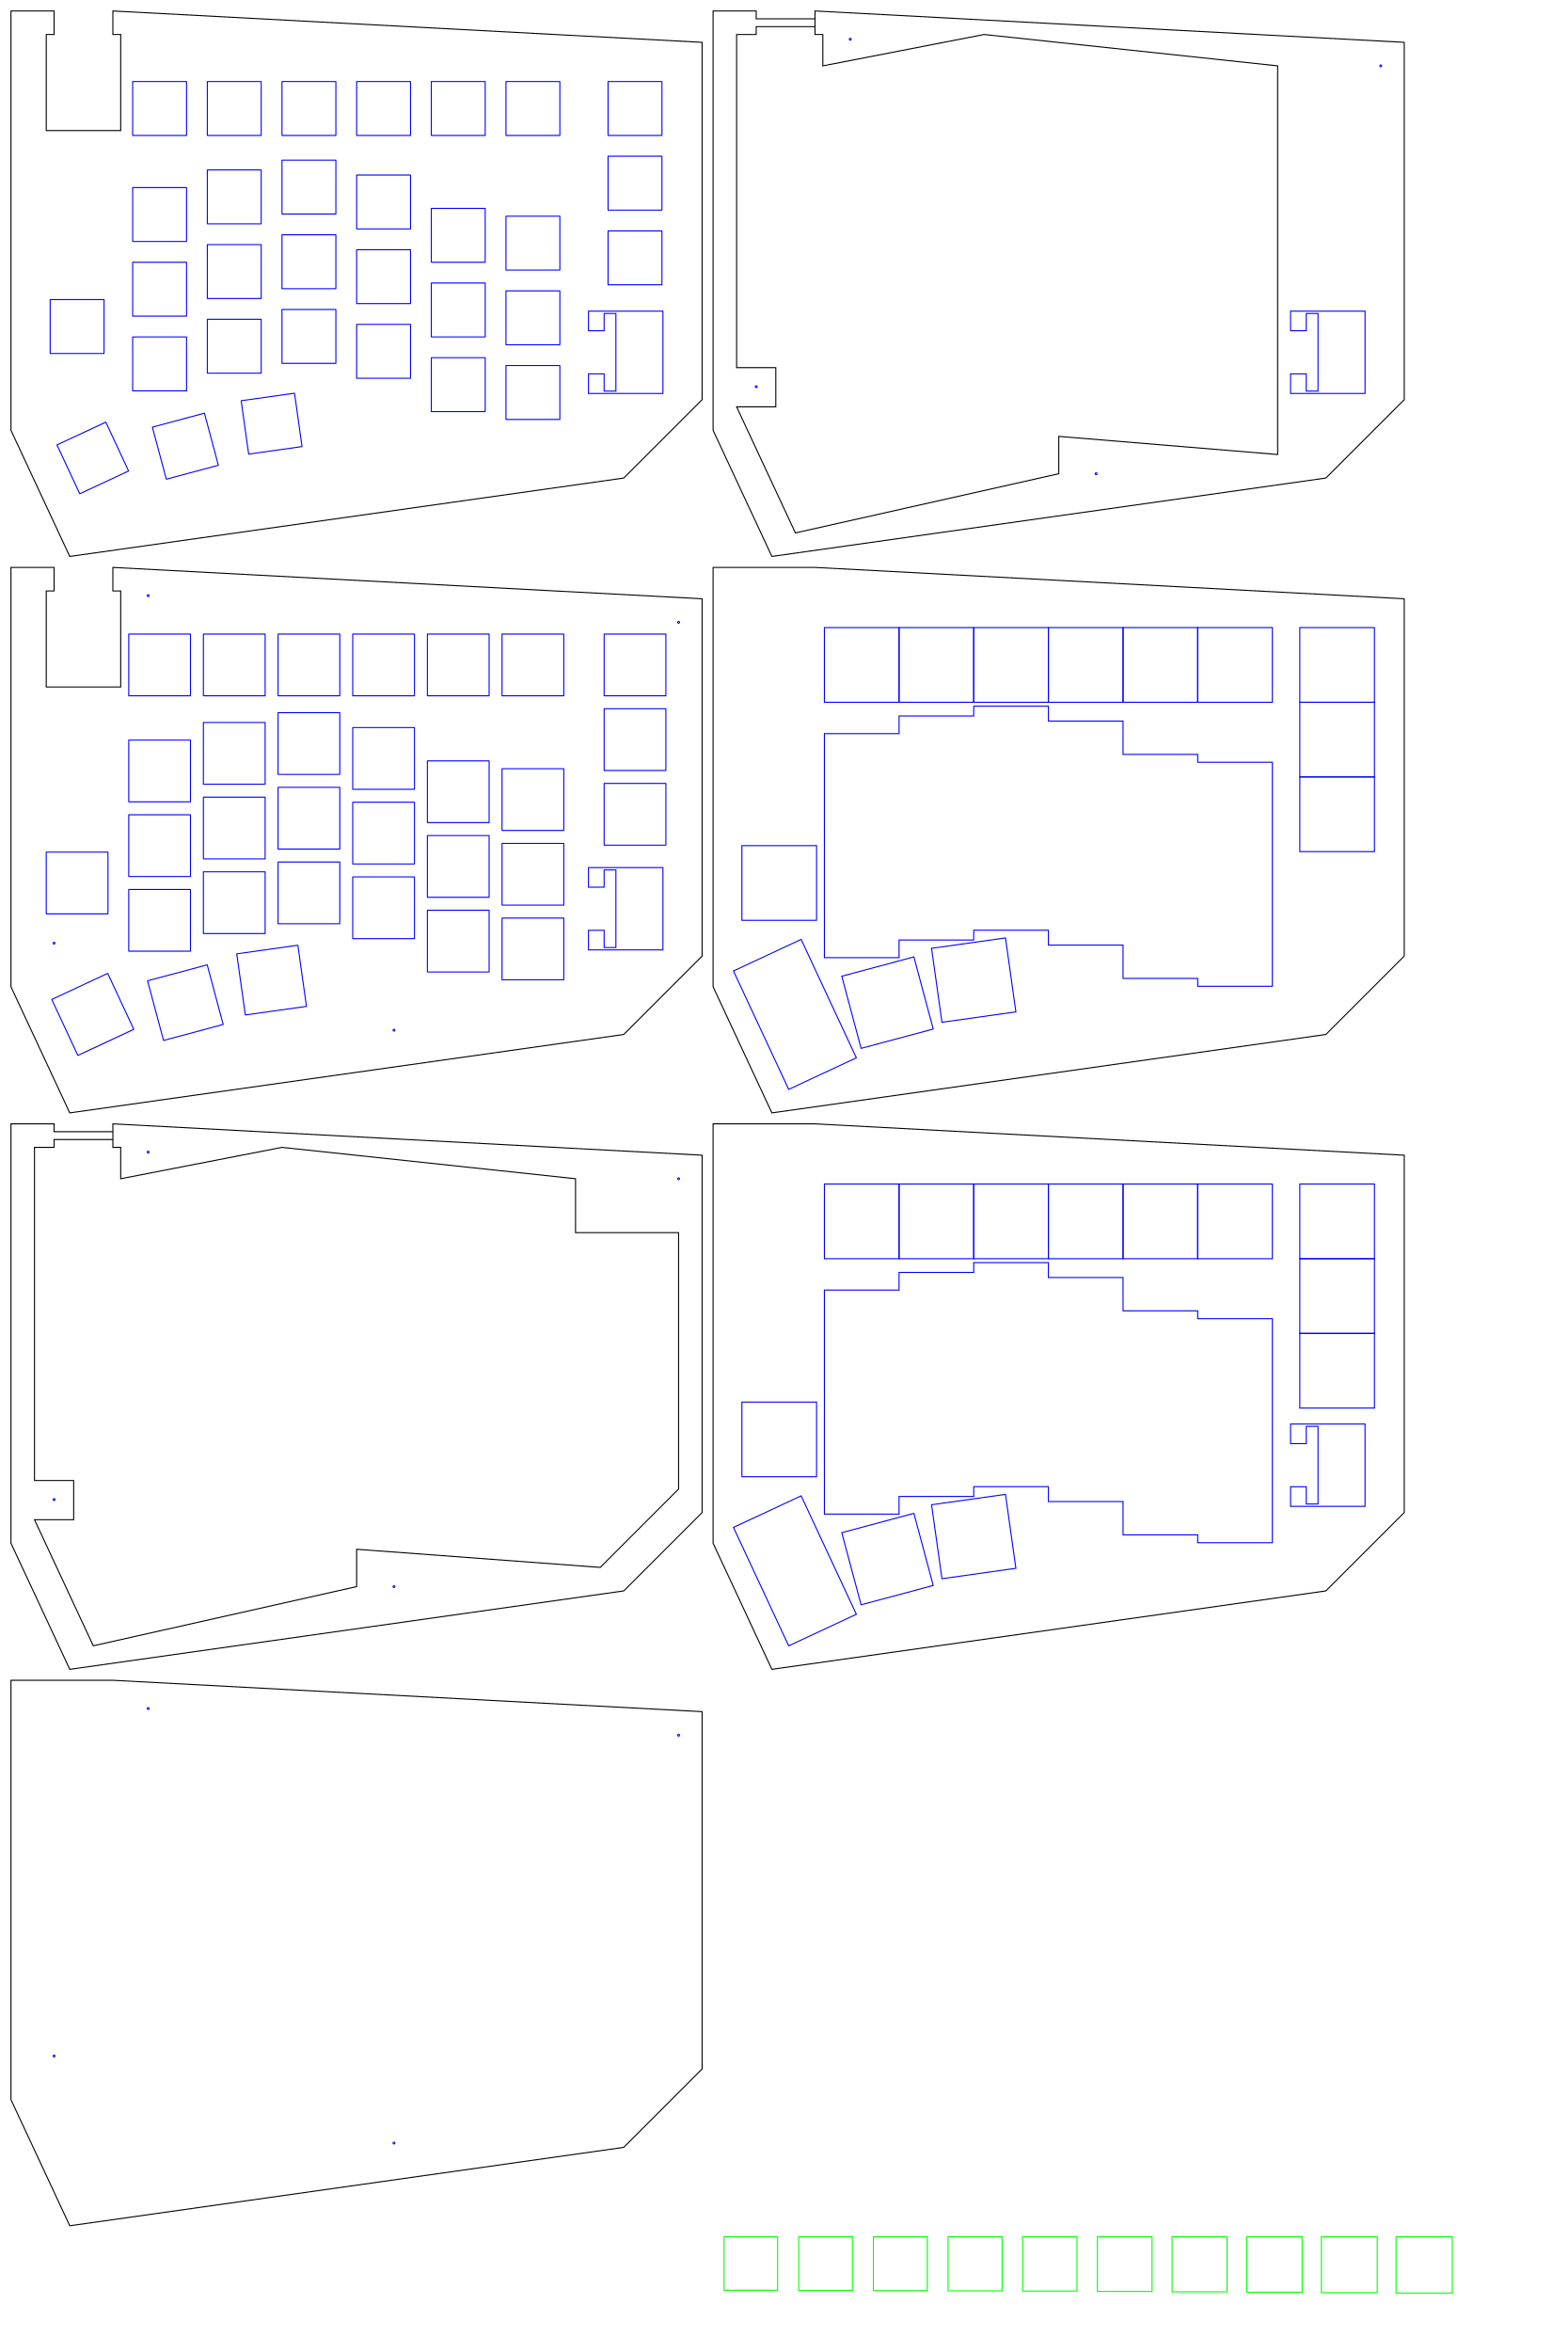
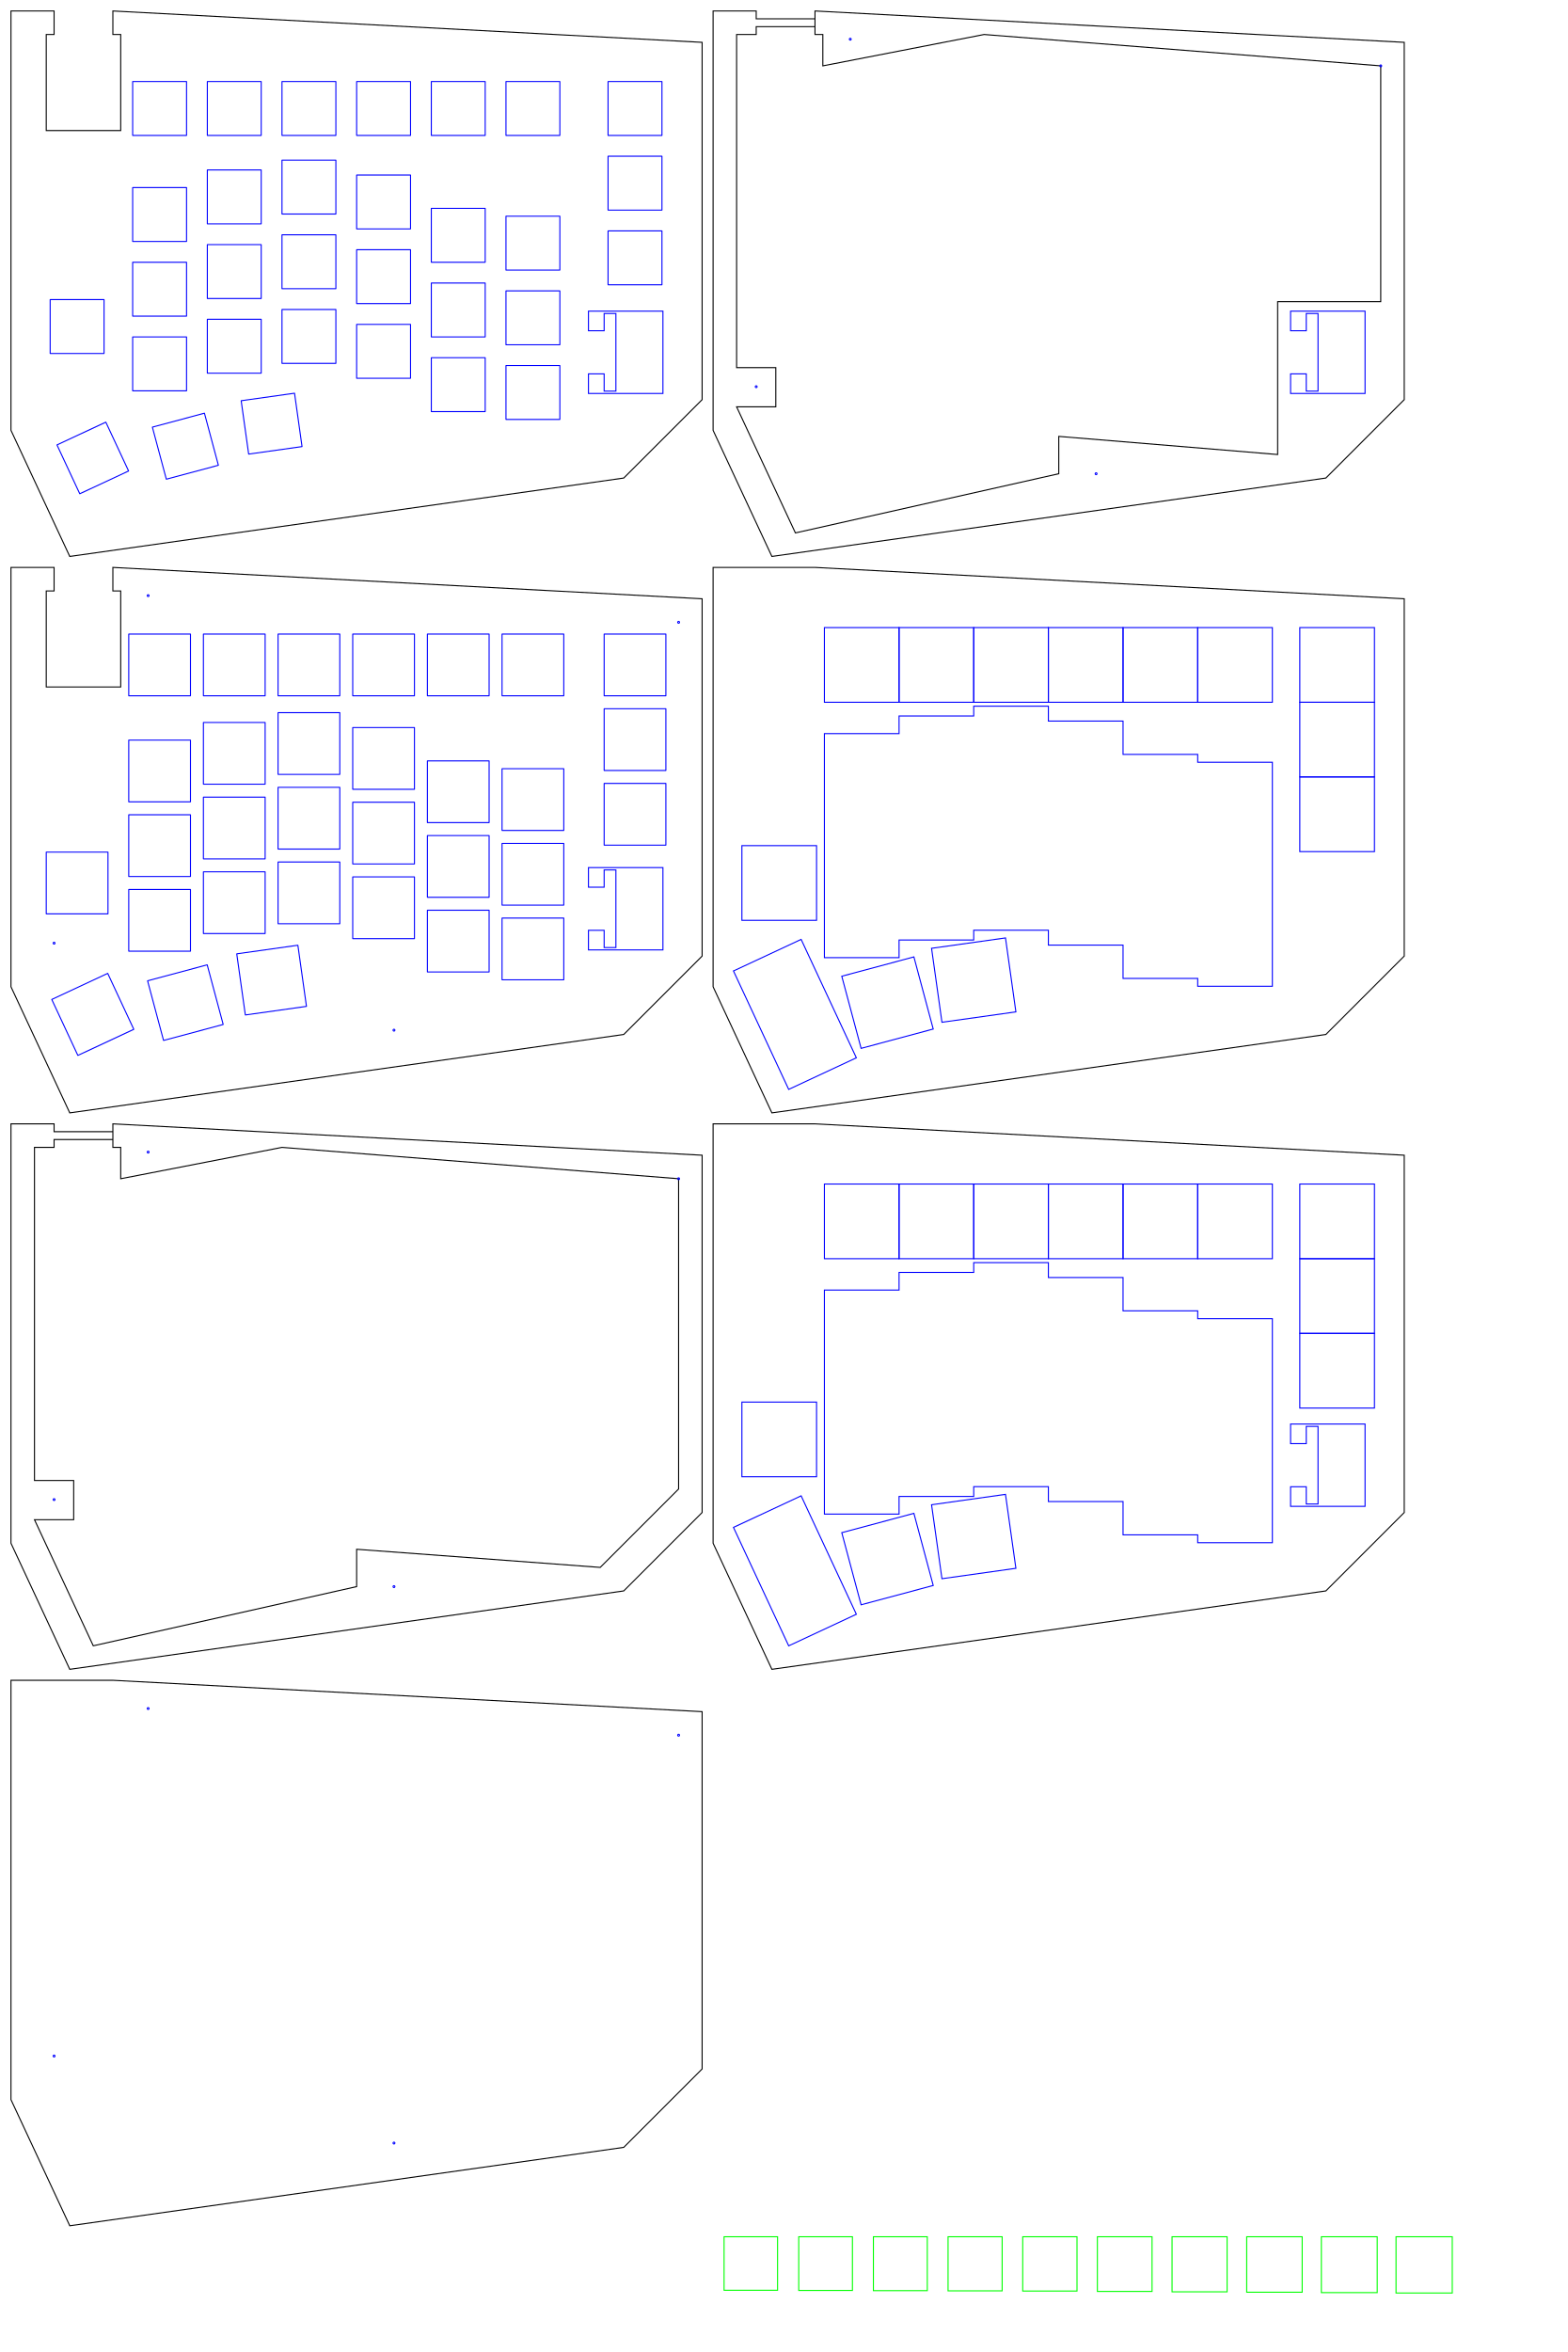
<svg xmlns="http://www.w3.org/2000/svg" baseProfile="full" height="600mm" version="1.1" width="400mm">
  <defs />
  <rect fill="none" height="13.75mm" rx="0.01mm" ry="0.01mm" stroke="#0000ff" width="13.75mm" x="33.85mm" y="47.85mm" />
  <rect fill="none" height="13.75mm" rx="0.01mm" ry="0.01mm" stroke="#0000ff" width="13.75mm" x="33.85mm" y="66.9mm" />
  <rect fill="none" height="13.75mm" rx="0.01mm" ry="0.01mm" stroke="#0000ff" width="13.75mm" x="33.85mm" y="85.95mm" />
  <rect fill="none" height="13.75mm" rx="0.01mm" ry="0.01mm" stroke="#0000ff" width="13.75mm" x="52.9mm" y="43.35mm" />
  <rect fill="none" height="13.75mm" rx="0.01mm" ry="0.01mm" stroke="#0000ff" width="13.75mm" x="52.9mm" y="62.4mm" />
  <rect fill="none" height="13.75mm" rx="0.01mm" ry="0.01mm" stroke="#0000ff" width="13.75mm" x="52.9mm" y="81.45mm" />
  <rect fill="none" height="13.75mm" rx="0.01mm" ry="0.01mm" stroke="#0000ff" width="13.75mm" x="71.95mm" y="40.85mm" />
  <rect fill="none" height="13.75mm" rx="0.01mm" ry="0.01mm" stroke="#0000ff" width="13.75mm" x="71.95mm" y="59.9mm" />
  <rect fill="none" height="13.75mm" rx="0.01mm" ry="0.01mm" stroke="#0000ff" width="13.75mm" x="71.95mm" y="78.95mm" />
  <rect fill="none" height="13.75mm" rx="0.01mm" ry="0.01mm" stroke="#0000ff" width="13.75mm" x="91.0mm" y="44.65mm" />
  <rect fill="none" height="13.75mm" rx="0.01mm" ry="0.01mm" stroke="#0000ff" width="13.75mm" x="91.0mm" y="63.7mm" />
  <rect fill="none" height="13.75mm" rx="0.01mm" ry="0.01mm" stroke="#0000ff" width="13.75mm" x="91.0mm" y="82.75mm" />
  <rect fill="none" height="13.75mm" rx="0.01mm" ry="0.01mm" stroke="#0000ff" width="13.75mm" x="110.05mm" y="53.15mm" />
  <rect fill="none" height="13.75mm" rx="0.01mm" ry="0.01mm" stroke="#0000ff" width="13.75mm" x="110.05mm" y="72.2mm" />
  <rect fill="none" height="13.75mm" rx="0.01mm" ry="0.01mm" stroke="#0000ff" width="13.75mm" x="110.05mm" y="91.25mm" />
  <rect fill="none" height="13.75mm" rx="0.01mm" ry="0.01mm" stroke="#0000ff" width="13.75mm" x="129.1mm" y="55.15mm" />
  <rect fill="none" height="13.75mm" rx="0.01mm" ry="0.01mm" stroke="#0000ff" width="13.75mm" x="129.1mm" y="74.2mm" />
  <rect fill="none" height="13.75mm" rx="0.01mm" ry="0.01mm" stroke="#0000ff" width="13.75mm" x="129.1mm" y="93.25mm" />
  <rect fill="none" height="13.75mm" rx="0.01mm" ry="0.01mm" stroke="#0000ff" transform="rotate(65, 89.47966, 441.5401)" width="13.75mm" x="16.8mm" y="109.95mm" />
  <rect fill="none" height="13.75mm" rx="0.01mm" ry="0.01mm" stroke="#0000ff" transform="rotate(0, 74.36166, 314.8324)" width="13.75mm" x="12.8mm" y="76.425mm" />
  <rect fill="none" height="13.75mm" rx="0.01mm" ry="0.01mm" stroke="#0000ff" transform="rotate(-8, 261.9194, 408.4695)" width="13.75mm" x="62.425mm" y="101.2mm" />
  <rect fill="none" height="13.75mm" rx="0.01mm" ry="0.01mm" stroke="#0000ff" transform="rotate(-15, 178.7703, 430.2016)" width="13.75mm" x="40.425mm" y="106.95mm" />
  <rect fill="none" height="13.75mm" rx="0.01mm" ry="0.01mm" stroke="#0000ff" transform="rotate(0, 153.9201, 104.5977)" width="13.75mm" x="33.85mm" y="20.8mm" />
  <rect fill="none" height="13.75mm" rx="0.01mm" ry="0.01mm" stroke="#0000ff" transform="rotate(0, 225.9196, 104.5977)" width="13.75mm" x="52.9mm" y="20.8mm" />
  <rect fill="none" height="13.75mm" rx="0.01mm" ry="0.01mm" stroke="#0000ff" transform="rotate(0, 297.9191, 104.5977)" width="13.75mm" x="71.95mm" y="20.8mm" />
  <rect fill="none" height="13.75mm" rx="0.01mm" ry="0.01mm" stroke="#0000ff" transform="rotate(0, 369.9186, 104.5977)" width="13.75mm" x="91.0mm" y="20.8mm" />
  <rect fill="none" height="13.75mm" rx="0.01mm" ry="0.01mm" stroke="#0000ff" transform="rotate(0, 441.918, 104.5977)" width="13.75mm" x="110.05mm" y="20.8mm" />
  <rect fill="none" height="13.75mm" rx="0.01mm" ry="0.01mm" stroke="#0000ff" transform="rotate(0, 513.9175, 104.5977)" width="13.75mm" x="129.1mm" y="20.8mm" />
  <rect fill="none" height="13.75mm" rx="0.01mm" ry="0.01mm" stroke="#0000ff" transform="rotate(0, 612.3735, 104.5977)" width="13.75mm" x="155.15mm" y="20.8mm" />
  <rect fill="none" height="13.75mm" rx="0.01mm" ry="0.01mm" stroke="#0000ff" transform="rotate(0, 612.3735, 176.5971)" width="13.75mm" x="155.15mm" y="39.85mm" />
  <rect fill="none" height="13.75mm" rx="0.01mm" ry="0.01mm" stroke="#0000ff" transform="rotate(0, 612.3735, 248.5966)" width="13.75mm" x="155.15mm" y="58.9mm" />
  <polygon fill="none" points="10.583,10.583 52.157,10.583 52.157,33.26 44.598,33.26 44.598,125.857 116.409,125.857 116.409,33.26 108.85,33.26 108.85,10.583 677.097,40.819 677.097,385.32 601.507,460.91 67.275,536.5 10.583,414.923" stroke="#000000" />
  <polygon fill="none" points="639.302,379.367 567.492,379.367 567.492,360.47 582.61,360.47 582.61,377.1 593.948,377.1 593.948,302.266 582.61,302.266 582.61,318.895 567.492,318.895 567.492,299.998 639.302,299.998" stroke="#0000ff" />
  <rect fill="none" height="15.75mm" rx="0.01mm" ry="0.01mm" stroke="#0000ff" width="15.75mm" x="32.85mm" y="188.8mm" />
  <rect fill="none" height="15.75mm" rx="0.01mm" ry="0.01mm" stroke="#0000ff" width="15.75mm" x="32.85mm" y="207.85mm" />
  <rect fill="none" height="15.75mm" rx="0.01mm" ry="0.01mm" stroke="#0000ff" width="15.75mm" x="32.85mm" y="226.9mm" />
  <rect fill="none" height="15.75mm" rx="0.01mm" ry="0.01mm" stroke="#0000ff" width="15.75mm" x="51.9mm" y="184.3mm" />
  <rect fill="none" height="15.75mm" rx="0.01mm" ry="0.01mm" stroke="#0000ff" width="15.75mm" x="51.9mm" y="203.35mm" />
  <rect fill="none" height="15.75mm" rx="0.01mm" ry="0.01mm" stroke="#0000ff" width="15.75mm" x="51.9mm" y="222.4mm" />
  <rect fill="none" height="15.75mm" rx="0.01mm" ry="0.01mm" stroke="#0000ff" width="15.75mm" x="70.95mm" y="181.8mm" />
  <rect fill="none" height="15.75mm" rx="0.01mm" ry="0.01mm" stroke="#0000ff" width="15.75mm" x="70.95mm" y="200.85mm" />
  <rect fill="none" height="15.75mm" rx="0.01mm" ry="0.01mm" stroke="#0000ff" width="15.75mm" x="70.95mm" y="219.9mm" />
  <rect fill="none" height="15.75mm" rx="0.01mm" ry="0.01mm" stroke="#0000ff" width="15.75mm" x="90.0mm" y="185.6mm" />
  <rect fill="none" height="15.75mm" rx="0.01mm" ry="0.01mm" stroke="#0000ff" width="15.75mm" x="90.0mm" y="204.65mm" />
  <rect fill="none" height="15.75mm" rx="0.01mm" ry="0.01mm" stroke="#0000ff" width="15.75mm" x="90.0mm" y="223.7mm" />
  <rect fill="none" height="15.75mm" rx="0.01mm" ry="0.01mm" stroke="#0000ff" width="15.75mm" x="109.05mm" y="194.1mm" />
  <rect fill="none" height="15.75mm" rx="0.01mm" ry="0.01mm" stroke="#0000ff" width="15.75mm" x="109.05mm" y="213.15mm" />
  <rect fill="none" height="15.75mm" rx="0.01mm" ry="0.01mm" stroke="#0000ff" width="15.75mm" x="109.05mm" y="232.2mm" />
  <rect fill="none" height="15.75mm" rx="0.01mm" ry="0.01mm" stroke="#0000ff" width="15.75mm" x="128.1mm" y="196.1mm" />
  <rect fill="none" height="15.75mm" rx="0.01mm" ry="0.01mm" stroke="#0000ff" width="15.75mm" x="128.1mm" y="215.15mm" />
  <rect fill="none" height="15.75mm" rx="0.01mm" ry="0.01mm" stroke="#0000ff" width="15.75mm" x="128.1mm" y="234.2mm" />
  <rect fill="none" height="15.75mm" rx="0.01mm" ry="0.01mm" stroke="#0000ff" transform="rotate(65, 89.47966, 978.0401)" width="15.75mm" x="15.8mm" y="250.9mm" />
  <rect fill="none" height="15.75mm" rx="0.01mm" ry="0.01mm" stroke="#0000ff" transform="rotate(0, 74.36166, 851.3324)" width="15.75mm" x="11.8mm" y="217.375mm" />
  <rect fill="none" height="15.75mm" rx="0.01mm" ry="0.01mm" stroke="#0000ff" transform="rotate(-8, 261.9194, 944.9695)" width="15.75mm" x="61.425mm" y="242.15mm" />
  <rect fill="none" height="15.75mm" rx="0.01mm" ry="0.01mm" stroke="#0000ff" transform="rotate(-15, 178.7703, 966.7016)" width="15.75mm" x="39.425mm" y="247.9mm" />
  <rect fill="none" height="15.75mm" rx="0.01mm" ry="0.01mm" stroke="#0000ff" transform="rotate(0, 153.9201, 641.0977)" width="15.75mm" x="32.85mm" y="161.75mm" />
  <rect fill="none" height="15.75mm" rx="0.01mm" ry="0.01mm" stroke="#0000ff" transform="rotate(0, 225.9196, 641.0977)" width="15.75mm" x="51.9mm" y="161.75mm" />
  <rect fill="none" height="15.75mm" rx="0.01mm" ry="0.01mm" stroke="#0000ff" transform="rotate(0, 297.9191, 641.0977)" width="15.75mm" x="70.95mm" y="161.75mm" />
  <rect fill="none" height="15.75mm" rx="0.01mm" ry="0.01mm" stroke="#0000ff" transform="rotate(0, 369.9186, 641.0977)" width="15.75mm" x="90.0mm" y="161.75mm" />
  <rect fill="none" height="15.75mm" rx="0.01mm" ry="0.01mm" stroke="#0000ff" transform="rotate(0, 441.918, 641.0977)" width="15.75mm" x="109.05mm" y="161.75mm" />
  <rect fill="none" height="15.75mm" rx="0.01mm" ry="0.01mm" stroke="#0000ff" transform="rotate(0, 513.9175, 641.0977)" width="15.75mm" x="128.1mm" y="161.75mm" />
  <rect fill="none" height="15.75mm" rx="0.01mm" ry="0.01mm" stroke="#0000ff" transform="rotate(0, 612.3735, 641.0977)" width="15.75mm" x="154.15mm" y="161.75mm" />
  <rect fill="none" height="15.75mm" rx="0.01mm" ry="0.01mm" stroke="#0000ff" transform="rotate(0, 612.3735, 713.0972)" width="15.75mm" x="154.15mm" y="180.8mm" />
  <rect fill="none" height="15.75mm" rx="0.01mm" ry="0.01mm" stroke="#0000ff" transform="rotate(0, 612.3735, 785.0966)" width="15.75mm" x="154.15mm" y="199.85mm" />
  <polygon fill="none" points="10.583,547.083 52.157,547.083 52.157,569.76 44.598,569.76 44.598,662.357 116.409,662.357 116.409,569.76 108.85,569.76 108.85,547.083 677.097,577.319 677.097,921.82 601.507,997.41 67.275,1073 10.583,951.423" stroke="#000000" />
  <circle cx="37.8mm" cy="151.95mm" fill="none" r="0.9" stroke="#0000ff" />
  <circle cx="173.15mm" cy="158.75mm" fill="none" r="0.9" stroke="#0000ff" />
  <circle cx="100.525mm" cy="262.8mm" fill="none" r="0.9" stroke="#0000ff" />
  <circle cx="13.8mm" cy="240.6mm" fill="none" r="0.9" stroke="#0000ff" />
  <polygon fill="none" points="639.302,915.867 567.492,915.867 567.492,896.97 582.61,896.97 582.61,913.6 593.948,913.6 593.948,838.766 582.61,838.766 582.61,855.395 567.492,855.395 567.492,836.498 639.302,836.498" stroke="#0000ff" />
-   <polygon fill="none" points="33.26,1106.26 52.157,1106.26 52.157,1098.701 108.85,1098.701 108.85,1091.142 52.157,1091.142 52.157,1083.583 10.583,1083.583 10.583,1487.923 67.275,1609.5 601.507,1533.91 677.097,1458.32 677.097,1113.819 108.85,1083.583 108.85,1083.583 108.85,1098.701 108.85,1091.142 108.85,1106.26 116.409,1106.26 116.409,1136.496 271.935,1106.26 555.02,1136.496 555.02,1188.464 654.42,1188.464 654.42,1435.643 578.83,1511.233 343.935,1493.753 343.935,1529.753 89.952,1586.823 33.26,1465.246 71.055,1465.246 71.055,1427.451 33.26,1427.451" stroke="#000000" />
+   <polygon fill="none" points="33.26,1106.26 52.157,1106.26 52.157,1098.701 108.85,1098.701 108.85,1091.142 52.157,1091.142 52.157,1083.583 10.583,1083.583 10.583,1487.923 67.275,1609.5 601.507,1533.91 677.097,1458.32 677.097,1113.819 108.85,1083.583 108.85,1083.583 108.85,1098.701 108.85,1091.142 108.85,1106.26 116.409,1106.26 116.409,1136.496 271.935,1106.26 654.42,1136.496 654.42,1188.464 654.42,1435.643 578.83,1511.233 343.935,1493.753 343.935,1529.753 89.952,1586.823 33.26,1465.246 71.055,1465.246 71.055,1427.451 33.26,1427.451" stroke="#000000" />
  <circle cx="37.8mm" cy="293.9mm" fill="none" r="0.9" stroke="#0000ff" />
  <circle cx="173.15mm" cy="300.7mm" fill="none" r="0.9" stroke="#0000ff" />
  <circle cx="100.525mm" cy="404.75mm" fill="none" r="0.9" stroke="#0000ff" />
  <circle cx="13.8mm" cy="382.55mm" fill="none" r="0.9" stroke="#0000ff" />
-   <polygon fill="none" points="710.357,33.26 729.255,33.26 729.255,25.701 785.947,25.701 785.947,18.142 729.255,18.142 729.255,10.583 687.68,10.583 687.68,414.923 744.373,536.5 1278.605,460.91 1354.195,385.32 1354.195,40.819 785.947,10.583 785.947,10.583 785.947,25.701 785.947,18.142 785.947,33.26 793.506,33.26 793.506,63.496 949.032,33.26 1232.117,63.496 1232.117,271.368 1232.117,438.233 1021.032,420.753 1021.032,456.753 767.05,513.823 710.357,392.246 748.152,392.246 748.152,354.451 710.357,354.451" stroke="#000000" />
+   <polygon fill="none" points="710.357,33.26 729.255,33.26 729.255,25.701 785.947,25.701 785.947,18.142 729.255,18.142 729.255,10.583 687.68,10.583 687.68,414.923 744.373,536.5 1278.605,460.91 1354.195,385.32 1354.195,40.819 785.947,10.583 785.947,10.583 785.947,25.701 785.947,18.142 785.947,33.26 793.506,33.26 793.506,63.496 949.032,33.26 1331.518,63.496 1331.518,290.833 1232.117,290.833 1232.117,438.233 1021.032,420.753 1021.032,456.753 767.05,513.823 710.357,392.246 748.152,392.246 748.152,354.451 710.357,354.451" stroke="#000000" />
  <circle cx="216.95mm" cy="10.0mm" fill="none" r="0.9" stroke="#0000ff" />
  <circle cx="352.3mm" cy="16.8mm" fill="none" r="0.9" stroke="#0000ff" />
  <circle cx="279.675mm" cy="120.85mm" fill="none" r="0.9" stroke="#0000ff" />
  <circle cx="192.95mm" cy="98.65mm" fill="none" r="0.9" stroke="#0000ff" />
  <polygon fill="none" points="1316.4,379.367 1244.589,379.367 1244.589,360.47 1259.707,360.47 1259.707,377.1 1271.046,377.1 1271.046,302.266 1259.707,302.266 1259.707,318.895 1244.589,318.895 1244.589,299.998 1316.4,299.998" stroke="#0000ff" />
  <polygon fill="none" points="10.583,1620.083 108.85,1620.083 677.097,1650.319 677.097,1994.82 601.507,2070.41 67.275,2146 10.583,2024.423" stroke="#000000" />
  <circle cx="37.8mm" cy="435.85mm" fill="none" r="0.9" stroke="#0000ff" />
  <circle cx="173.15mm" cy="442.65mm" fill="none" r="0.9" stroke="#0000ff" />
  <circle cx="100.525mm" cy="546.7mm" fill="none" r="0.9" stroke="#0000ff" />
  <circle cx="13.8mm" cy="524.5mm" fill="none" r="0.9" stroke="#0000ff" />
  <polygon fill="none" points="687.68,547.083 785.947,547.083 1354.195,577.319 1354.195,921.82 1278.605,997.41 744.373,1073 687.68,951.423" stroke="#000000" />
  <polygon fill="none" points="795.018,707.333 867.017,707.333 867.017,690.326 939.017,690.326 939.017,680.877 1011.016,680.877 1011.016,695.239 1083.016,695.239 1083.016,727.365 1155.015,727.365 1155.015,734.924 1227.015,734.924 1227.015,950.922 1155.015,950.922 1155.015,943.363 1083.016,943.363 1083.016,911.237 1011.016,911.237 1011.016,896.875 939.017,896.875 939.017,906.324 867.017,906.324 867.017,923.332 795.018,923.332" stroke="#0000ff" />
  <polygon fill="none" points="772.579,905.729 825.829,1019.923 760.575,1050.351 707.325,936.157" stroke="#0000ff" />
  <polygon fill="none" points="715.459,815.333 787.459,815.333 787.459,887.332 715.459,887.332" stroke="#0000ff" />
  <polygon fill="none" points="898.357,914.33 969.656,904.31 979.676,975.609 908.378,985.629" stroke="#0000ff" />
  <polygon fill="none" points="811.777,941.246 881.323,922.611 899.958,992.157 830.412,1010.792" stroke="#0000ff" />
  <polygon fill="none" points="795.018,605.098 867.017,605.098 867.017,677.097 795.018,677.097" stroke="#0000ff" />
  <polygon fill="none" points="867.017,605.098 939.017,605.098 939.017,677.097 867.017,677.097" stroke="#0000ff" />
  <polygon fill="none" points="939.017,605.098 1011.016,605.098 1011.016,677.097 939.017,677.097" stroke="#0000ff" />
  <polygon fill="none" points="1011.016,605.098 1083.016,605.098 1083.016,677.097 1011.016,677.097" stroke="#0000ff" />
  <polygon fill="none" points="1083.016,605.098 1155.015,605.098 1155.015,677.097 1083.016,677.097" stroke="#0000ff" />
  <polygon fill="none" points="1155.015,605.098 1227.015,605.098 1227.015,677.097 1155.015,677.097" stroke="#0000ff" />
  <polygon fill="none" points="1253.471,605.098 1325.471,605.098 1325.471,677.097 1253.471,677.097" stroke="#0000ff" />
  <polygon fill="none" points="1253.471,677.097 1325.471,677.097 1325.471,749.097 1253.471,749.097" stroke="#0000ff" />
  <polygon fill="none" points="1253.471,749.097 1325.471,749.097 1325.471,821.096 1253.471,821.096" stroke="#0000ff" />
  <polygon fill="none" points="687.68,1083.583 785.947,1083.583 1354.195,1113.819 1354.195,1458.32 1278.605,1533.91 744.373,1609.5 687.68,1487.923" stroke="#000000" />
  <polygon fill="none" points="795.018,1243.833 867.017,1243.833 867.017,1226.826 939.017,1226.826 939.017,1217.377 1011.016,1217.377 1011.016,1231.739 1083.016,1231.739 1083.016,1263.865 1155.015,1263.865 1155.015,1271.424 1227.015,1271.424 1227.015,1487.422 1155.015,1487.422 1155.015,1479.863 1083.016,1479.863 1083.016,1447.737 1011.016,1447.737 1011.016,1433.375 939.017,1433.375 939.017,1442.824 867.017,1442.824 867.017,1459.832 795.018,1459.832" stroke="#0000ff" />
  <polygon fill="none" points="772.579,1442.229 825.829,1556.423 760.575,1586.851 707.325,1472.657" stroke="#0000ff" />
  <polygon fill="none" points="715.459,1351.833 787.459,1351.833 787.459,1423.832 715.459,1423.832" stroke="#0000ff" />
  <polygon fill="none" points="898.357,1450.83 969.656,1440.81 979.676,1512.109 908.378,1522.129" stroke="#0000ff" />
  <polygon fill="none" points="811.777,1477.746 881.323,1459.111 899.958,1528.657 830.412,1547.292" stroke="#0000ff" />
  <polygon fill="none" points="795.018,1141.598 867.017,1141.598 867.017,1213.597 795.018,1213.597" stroke="#0000ff" />
  <polygon fill="none" points="867.017,1141.598 939.017,1141.598 939.017,1213.597 867.017,1213.597" stroke="#0000ff" />
  <polygon fill="none" points="939.017,1141.598 1011.016,1141.598 1011.016,1213.597 939.017,1213.597" stroke="#0000ff" />
  <polygon fill="none" points="1011.016,1141.598 1083.016,1141.598 1083.016,1213.597 1011.016,1213.597" stroke="#0000ff" />
  <polygon fill="none" points="1083.016,1141.598 1155.015,1141.598 1155.015,1213.597 1083.016,1213.597" stroke="#0000ff" />
  <polygon fill="none" points="1155.015,1141.598 1227.015,1141.598 1227.015,1213.597 1155.015,1213.597" stroke="#0000ff" />
  <polygon fill="none" points="1253.471,1141.598 1325.471,1141.598 1325.471,1213.597 1253.471,1213.597" stroke="#0000ff" />
  <polygon fill="none" points="1253.471,1213.597 1325.471,1213.597 1325.471,1285.597 1253.471,1285.597" stroke="#0000ff" />
  <polygon fill="none" points="1253.471,1285.597 1325.471,1285.597 1325.471,1357.596 1253.471,1357.596" stroke="#0000ff" />
  <polygon fill="none" points="1316.4,1452.367 1244.589,1452.367 1244.589,1433.47 1259.707,1433.47 1259.707,1450.1 1271.046,1450.1 1271.046,1375.266 1259.707,1375.266 1259.707,1391.895 1244.589,1391.895 1244.589,1372.998 1316.4,1372.998" stroke="#0000ff" />
  <rect fill="none" height="13.65mm" rx="0mm" ry="0mm" stroke="#00ff00" width="13.65mm" x="184.75mm" y="570.6mm" />
  <rect fill="none" height="13.7mm" rx="0mm" ry="0mm" stroke="#00ff00" width="13.7mm" x="203.8mm" y="570.6mm" />
  <rect fill="none" height="13.75mm" rx="0mm" ry="0mm" stroke="#00ff00" width="13.75mm" x="222.85mm" y="570.6mm" />
  <rect fill="none" height="13.8mm" rx="0mm" ry="0mm" stroke="#00ff00" width="13.8mm" x="241.9mm" y="570.6mm" />
  <rect fill="none" height="13.85mm" rx="0mm" ry="0mm" stroke="#00ff00" width="13.85mm" x="260.95mm" y="570.6mm" />
  <rect fill="none" height="13.95mm" rx="0mm" ry="0mm" stroke="#00ff00" width="13.95mm" x="280.0mm" y="570.6mm" />
  <rect fill="none" height="14.05mm" rx="0mm" ry="0mm" stroke="#00ff00" width="14.05mm" x="299.05mm" y="570.6mm" />
  <rect fill="none" height="14.15mm" rx="0mm" ry="0mm" stroke="#00ff00" width="14.15mm" x="318.1mm" y="570.6mm" />
  <rect fill="none" height="14.25mm" rx="0mm" ry="0mm" stroke="#00ff00" width="14.25mm" x="337.15mm" y="570.6mm" />
  <rect fill="none" height="14.35mm" rx="0mm" ry="0mm" stroke="#00ff00" width="14.35mm" x="356.2mm" y="570.6mm" />
</svg>
